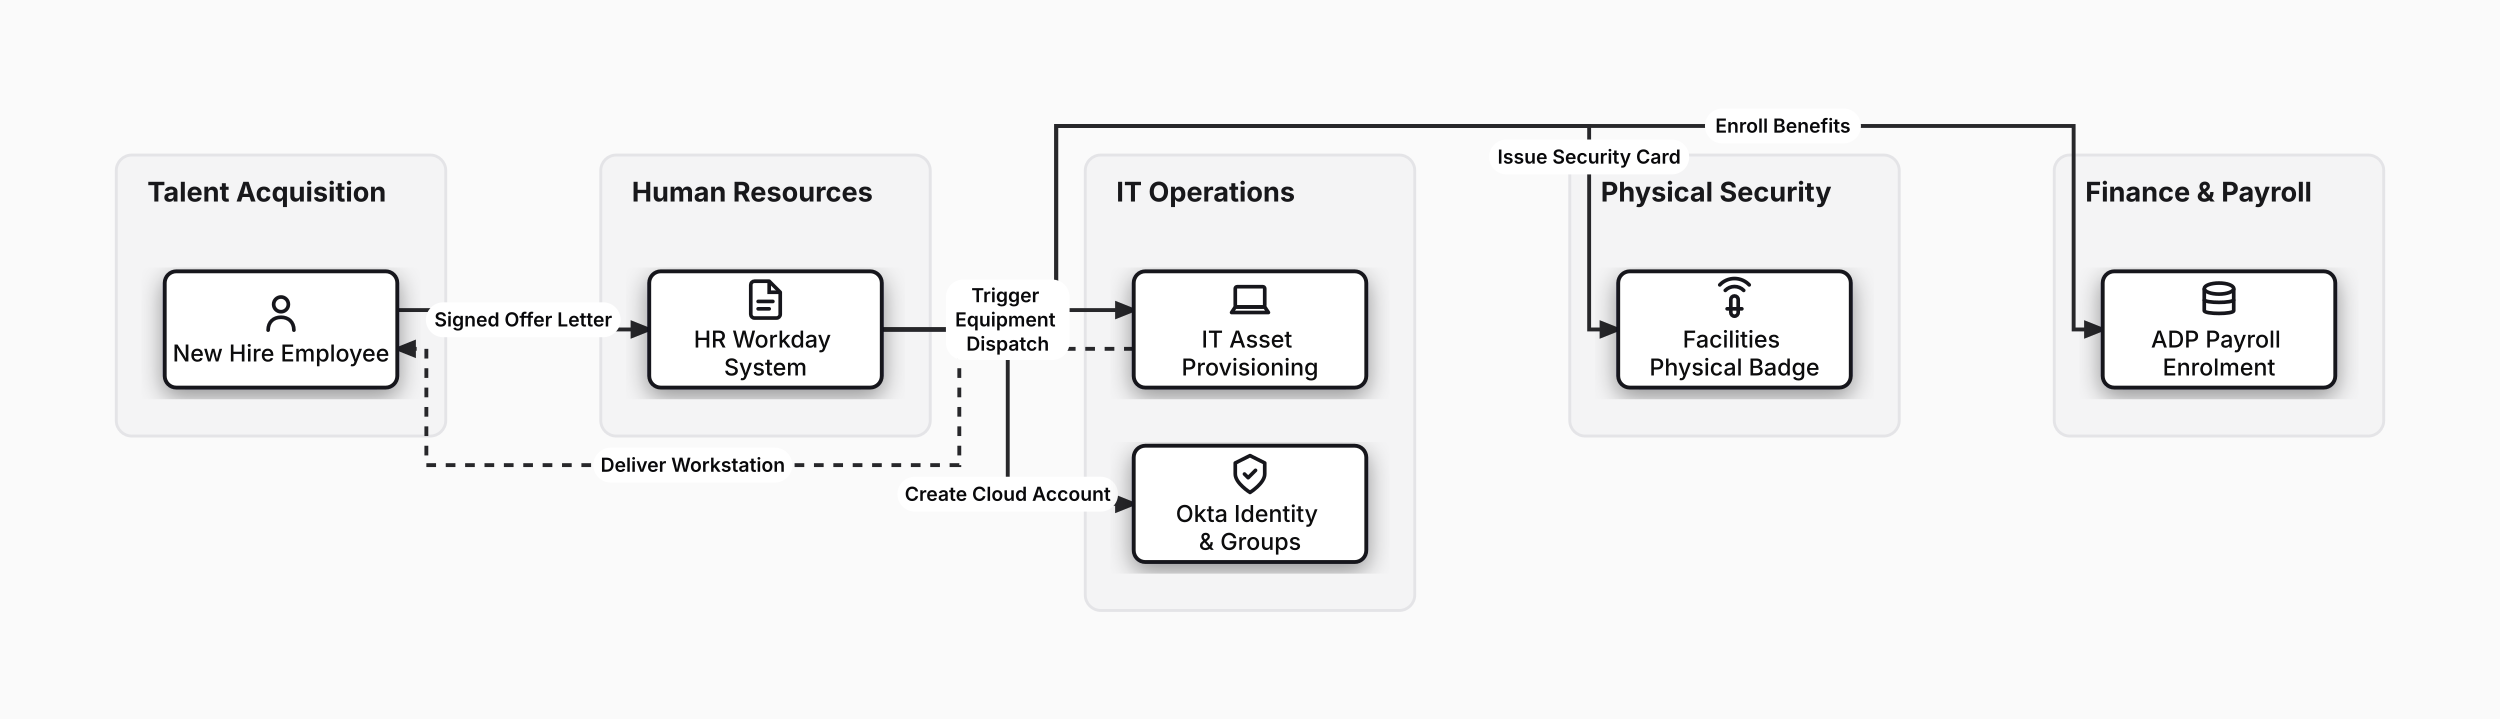
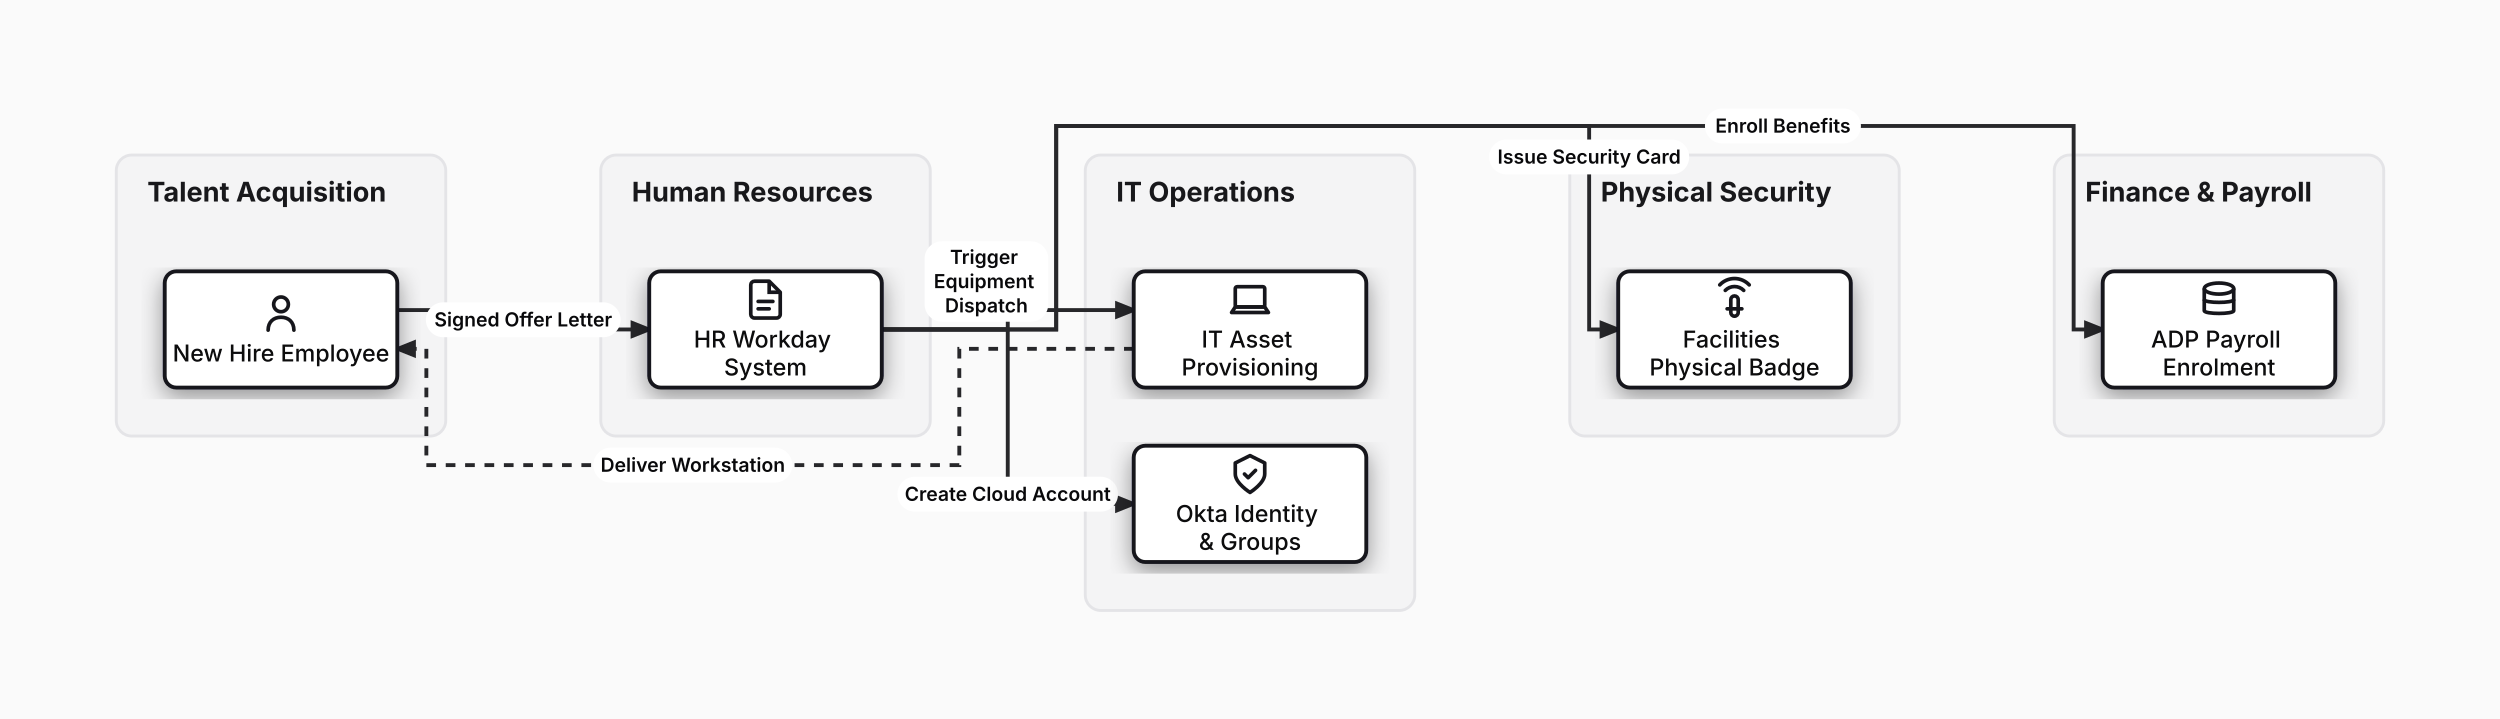
<svg xmlns="http://www.w3.org/2000/svg" viewBox="0 0 1290 371" width="1290" height="371">
  <defs>
    <marker id="arrow" viewBox="0 0 10 10" refX="8" refY="5" markerWidth="6" markerHeight="6" orient="auto-start-reverse">
      <path d="M 0 1 L 10 5 L 0 9 z" fill="#18181B" />
    </marker>
    <marker id="arrow-tail" viewBox="0 0 10 10" refX="2" refY="5" markerWidth="6" markerHeight="6" orient="auto">
      <path d="M 10 1 L 0 5 L 10 9 z" fill="#18181B" />
    </marker>
    <marker id="arrow-27272A" viewBox="0 0 10 10" refX="8" refY="5" markerWidth="6" markerHeight="6" orient="auto-start-reverse">
      <path d="M 0 1 L 10 5 L 0 9 z" fill="#27272A" />
    </marker>
    <marker id="arrow-27272A-tail" viewBox="0 0 10 10" refX="2" refY="5" markerWidth="6" markerHeight="6" orient="auto">
      <path d="M 10 1 L 0 5 L 10 9 z" fill="#27272A" />
    </marker>
    <filter id="shadow" x="-10%" y="-10%" width="120%" height="120%">
      <feDropShadow dx="0" dy="4" stdDeviation="6" flood-color="#000000" flood-opacity="0.4" />
    </filter>
  </defs>
  <rect width="100%" height="100%" fill="#FAFAFA" />
  <g id="group_1">
    <rect x="60.0" y="80.0" width="170.0" height="145.0" rx="8" fill="#F4F4F5" stroke="#E4E4E7" stroke-width="1.5" />
    <text x="76" y="104" fill="#18181B" font-family="Inter, -apple-system, BlinkMacSystemFont, 'Segoe UI', Roboto, sans-serif" font-size="14" font-weight="700" text-anchor="start">Talent Acquisition</text>
  </g>
  <g id="group_2">
    <rect x="310.0" y="80.0" width="170.0" height="145.0" rx="8" fill="#F4F4F5" stroke="#E4E4E7" stroke-width="1.5" />
    <text x="326" y="104" fill="#18181B" font-family="Inter, -apple-system, BlinkMacSystemFont, 'Segoe UI', Roboto, sans-serif" font-size="14" font-weight="700" text-anchor="start">Human Resources</text>
  </g>
  <g id="group_3">
    <rect x="560.0" y="80.0" width="170.0" height="235.0" rx="8" fill="#F4F4F5" stroke="#E4E4E7" stroke-width="1.5" />
    <text x="576" y="104" fill="#18181B" font-family="Inter, -apple-system, BlinkMacSystemFont, 'Segoe UI', Roboto, sans-serif" font-size="14" font-weight="700" text-anchor="start">IT Operations</text>
  </g>
  <g id="group_4">
    <rect x="810.0" y="80.0" width="170.0" height="145.0" rx="8" fill="#F4F4F5" stroke="#E4E4E7" stroke-width="1.5" />
    <text x="826" y="104" fill="#18181B" font-family="Inter, -apple-system, BlinkMacSystemFont, 'Segoe UI', Roboto, sans-serif" font-size="14" font-weight="700" text-anchor="start">Physical Security</text>
  </g>
  <g id="group_5">
    <rect x="1060.0" y="80.0" width="170.0" height="145.0" rx="8" fill="#F4F4F5" stroke="#E4E4E7" stroke-width="1.5" />
    <text x="1076" y="104" fill="#18181B" font-family="Inter, -apple-system, BlinkMacSystemFont, 'Segoe UI', Roboto, sans-serif" font-size="14" font-weight="700" text-anchor="start">Finance &amp; Payroll</text>
  </g>
  <path d="M 205.0 160.0 L 270.0 160.0 L 270.0 170.0 L 335.0 170.0" fill="none" stroke="#27272A" stroke-width="2" marker-end="url(#arrow-27272A)" />
  <path d="M 455.0 170.0 L 520.0 170.0 L 520.0 160.0 L 585.0 160.0" fill="none" stroke="#27272A" stroke-width="2" marker-end="url(#arrow-27272A)" />
  <path d="M 455.0 170.0 L 520.0 170.0 L 520.0 260.0 L 585.0 260.0" fill="none" stroke="#27272A" stroke-width="2" marker-end="url(#arrow-27272A)" />
  <path d="M 455.0 170.0 L 545.0 170.0 L 545.0 65.0 L 820.0 65.0 L 820.0 170.0 L 835.0 170.0" fill="none" stroke="#27272A" stroke-width="2" marker-end="url(#arrow-27272A)" />
  <path d="M 455.0 170.0 L 545.0 170.0 L 545.0 65.0 L 1070.0 65.0 L 1070.0 170.0 L 1085.0 170.0" fill="none" stroke="#27272A" stroke-width="2" marker-end="url(#arrow-27272A)" />
  <path d="M 585.0 180.0 L 495.0 180.0 L 495.0 240.0 L 220.0 240.0 L 220.0 180.0 L 205.0 180.0" fill="none" stroke="#27272A" stroke-width="2" stroke-dasharray="5,5" marker-end="url(#arrow-27272A)" />
  <g class="badge">
    <rect x="219.754" y="156.0" width="100.492" height="18.0" rx="9.0" fill="#FFFFFF" />
    <text x="270" y="168.44" fill="#09090B" font-family="Inter, -apple-system, BlinkMacSystemFont, 'Segoe UI', Roboto, sans-serif" font-size="10" font-weight="600" text-anchor="middle">Signed Offer Letter</text>
  </g>
  <g class="badge">
-     <rect x="488.096" y="144.25" width="63.808" height="41.5" rx="9.0" fill="#FFFFFF" />
-     <text x="520" y="155.94" text-anchor="middle" fill="#09090B" font-family="Inter, -apple-system, BlinkMacSystemFont, 'Segoe UI', Roboto, sans-serif" font-size="10" font-weight="600">
-       <tspan x="520" dy="0">Trigger</tspan>
-       <tspan x="520" dy="12.5">Equipment</tspan>
-       <tspan x="520" dy="12.5">Dispatch</tspan>
+     <rect x="477.096" y="124.5" width="63.808" height="41.5" rx="9.0" fill="#FFFFFF" />
+     <text x="509" y="136.19" text-anchor="middle" fill="#09090B" font-family="Inter, -apple-system, BlinkMacSystemFont, 'Segoe UI', Roboto, sans-serif" font-size="10" font-weight="600">
+       <tspan x="509" dy="0">Trigger</tspan>
+       <tspan x="509" dy="12.5">Equipment</tspan>
+       <tspan x="509" dy="12.5">Dispatch</tspan>
    </text>
  </g>
  <g class="badge">
    <rect x="463.084" y="246.0" width="113.832" height="18.0" rx="9.0" fill="#FFFFFF" />
    <text x="520" y="258.44" fill="#09090B" font-family="Inter, -apple-system, BlinkMacSystemFont, 'Segoe UI', Roboto, sans-serif" font-size="10" font-weight="600" text-anchor="middle">Create Cloud Account</text>
  </g>
  <g class="badge">
    <rect x="768.372" y="72.0" width="103.256" height="18.0" rx="9.0" fill="#FFFFFF" />
    <text x="820" y="84.44" fill="#09090B" font-family="Inter, -apple-system, BlinkMacSystemFont, 'Segoe UI', Roboto, sans-serif" font-size="10" font-weight="600" text-anchor="middle">Issue Security Card</text>
  </g>
  <g class="badge">
    <rect x="879.761" y="56.0" width="80.478" height="18.0" rx="9.0" fill="#FFFFFF" />
    <text x="920" y="68.44" fill="#09090B" font-family="Inter, -apple-system, BlinkMacSystemFont, 'Segoe UI', Roboto, sans-serif" font-size="10" font-weight="600" text-anchor="middle">Enroll Benefits</text>
  </g>
  <g class="badge">
    <rect x="306.155" y="231.0" width="102.689" height="18.0" rx="9.0" fill="#FFFFFF" />
    <text x="357.5" y="243.44" fill="#09090B" font-family="Inter, -apple-system, BlinkMacSystemFont, 'Segoe UI', Roboto, sans-serif" font-size="10" font-weight="600" text-anchor="middle">Deliver Workstation</text>
  </g>
  <g id="candidate" filter="url(#shadow)">
    <rect x="85.0" y="140.0" width="120.0" height="60.0" rx="6.0" fill="#FFFFFF" stroke="#18181B" stroke-width="2.0" />
    <g class="icon icon-user" transform="translate(133.6, 150.4) scale(0.95)">
      <circle cx="12" cy="7" r="4" fill="none" stroke="#18181B" stroke-width="2.0" />
      <path d="M 5 21 C 5 16.5 8 14 12 14 C 16 14 19 16.5 19 21" fill="none" stroke="#18181B" stroke-width="2.0" stroke-linecap="round" />
    </g>
    <text x="145" y="186.53" fill="#09090B" font-family="Inter, -apple-system, BlinkMacSystemFont, 'Segoe UI', Roboto, sans-serif" font-size="12" font-weight="500" text-anchor="middle">New Hire Employee</text>
  </g>
  <g id="hr_intake" filter="url(#shadow)">
    <rect x="335.0" y="140.0" width="120.0" height="60.0" rx="6.0" fill="#FFFFFF" stroke="#18181B" stroke-width="2.0" />
    <g class="icon icon-document" transform="translate(383.6, 143.2) scale(0.95)">
      <path d="M 14 2 H 6 A 2 2 0 0 0 4 4 V 20 A 2 2 0 0 0 6 22 H 18 A 2 2 0 0 0 20 20 V 8 Z" fill="none" stroke="#18181B" stroke-width="2.0" stroke-linejoin="round" />
      <polyline points="14,2 14,8 20,8" fill="none" stroke="#18181B" stroke-width="2.0" />
      <line x1="8" y1="13" x2="16" y2="13" stroke="#18181B" stroke-width="2.0" stroke-linecap="round" />
      <line x1="8" y1="17" x2="14" y2="17" stroke="#18181B" stroke-width="2.0" stroke-linecap="round" />
    </g>
    <text x="395" y="179.33" text-anchor="middle" fill="#09090B" font-family="Inter, -apple-system, BlinkMacSystemFont, 'Segoe UI', Roboto, sans-serif" font-size="12" font-weight="500">
      <tspan x="395" dy="0">HR Workday</tspan>
      <tspan x="395" dy="14.4">System</tspan>
    </text>
  </g>
  <g id="it_provision" filter="url(#shadow)">
    <rect x="585.0" y="140.0" width="120.0" height="60.0" rx="6.0" fill="#FFFFFF" stroke="#18181B" stroke-width="2.0" />
    <g class="icon icon-laptop" transform="translate(633.6, 143.2) scale(0.95)">
      <rect x="4" y="5" width="16" height="11" rx="1" fill="none" stroke="#18181B" stroke-width="2.0" />
      <path d="M 2 19 H 22 L 20 16 H 4 Z" fill="none" stroke="#18181B" stroke-width="2.0" stroke-linejoin="round" />
    </g>
    <text x="645" y="179.33" text-anchor="middle" fill="#09090B" font-family="Inter, -apple-system, BlinkMacSystemFont, 'Segoe UI', Roboto, sans-serif" font-size="12" font-weight="500">
      <tspan x="645" dy="0">IT Asset</tspan>
      <tspan x="645" dy="14.4">Provisioning</tspan>
    </text>
  </g>
  <g id="iam_setup" filter="url(#shadow)">
    <rect x="585.0" y="230.0" width="120.0" height="60.0" rx="6.0" fill="#FFFFFF" stroke="#18181B" stroke-width="2.0" />
    <g class="icon icon-shield" transform="translate(633.6, 233.2) scale(0.95)">
      <path d="M 12 2 L 20 6 V 12 C 20 17 12 22 12 22 C 12 22 4 17 4 12 V 6 Z" fill="none" stroke="#18181B" stroke-width="2.0" stroke-linejoin="round" />
      <polyline points="9,12 11,14 15,10" fill="none" stroke="#18181B" stroke-width="2.0" stroke-linecap="round" stroke-linejoin="round" />
    </g>
    <text x="645" y="269.33" text-anchor="middle" fill="#09090B" font-family="Inter, -apple-system, BlinkMacSystemFont, 'Segoe UI', Roboto, sans-serif" font-size="12" font-weight="500">
      <tspan x="645" dy="0">Okta Identity</tspan>
      <tspan x="645" dy="14.4">&amp; Groups</tspan>
    </text>
  </g>
  <g id="badge_access" filter="url(#shadow)">
    <rect x="835.0" y="140.0" width="120.0" height="60.0" rx="6.0" fill="#FFFFFF" stroke="#18181B" stroke-width="2.0" />
    <g class="icon icon-sensor" transform="translate(883.6, 143.2) scale(0.95)">
      <path d="M 4 4 A 11 11 0 0 1 20 4" fill="none" stroke="#18181B" stroke-width="2.0" stroke-linecap="round" />
      <path d="M 7 7 A 7 7 0 0 1 17 7" fill="none" stroke="#18181B" stroke-width="2.0" stroke-linecap="round" />
      <rect x="10" y="10" width="4" height="11" rx="2" fill="none" stroke="#18181B" stroke-width="2.0" />
      <line x1="8" y1="17" x2="16" y2="17" stroke="#18181B" stroke-width="2.0" stroke-linecap="round" />
    </g>
    <text x="895" y="179.33" text-anchor="middle" fill="#09090B" font-family="Inter, -apple-system, BlinkMacSystemFont, 'Segoe UI', Roboto, sans-serif" font-size="12" font-weight="500">
      <tspan x="895" dy="0">Facilities</tspan>
      <tspan x="895" dy="14.4">Physical Badge</tspan>
    </text>
  </g>
  <g id="payroll" filter="url(#shadow)">
    <rect x="1085.0" y="140.0" width="120.0" height="60.0" rx="6.0" fill="#FFFFFF" stroke="#18181B" stroke-width="2.0" />
    <g class="icon icon-storage" transform="translate(1133.6, 143.2) scale(0.95)">
      <ellipse cx="12" cy="6" rx="8" ry="3" fill="none" stroke="#18181B" stroke-width="2.0" />
      <path d="M 4 6 V 18 C 4 20 20 20 20 18 V 6" fill="none" stroke="#18181B" stroke-width="2.0" />
      <path d="M 4 12 C 4 14 20 14 20 12" fill="none" stroke="#18181B" stroke-width="2.0" />
    </g>
    <text x="1145" y="179.33" text-anchor="middle" fill="#09090B" font-family="Inter, -apple-system, BlinkMacSystemFont, 'Segoe UI', Roboto, sans-serif" font-size="12" font-weight="500">
      <tspan x="1145" dy="0">ADP Payroll</tspan>
      <tspan x="1145" dy="14.4">Enrolment</tspan>
    </text>
  </g>
</svg>
